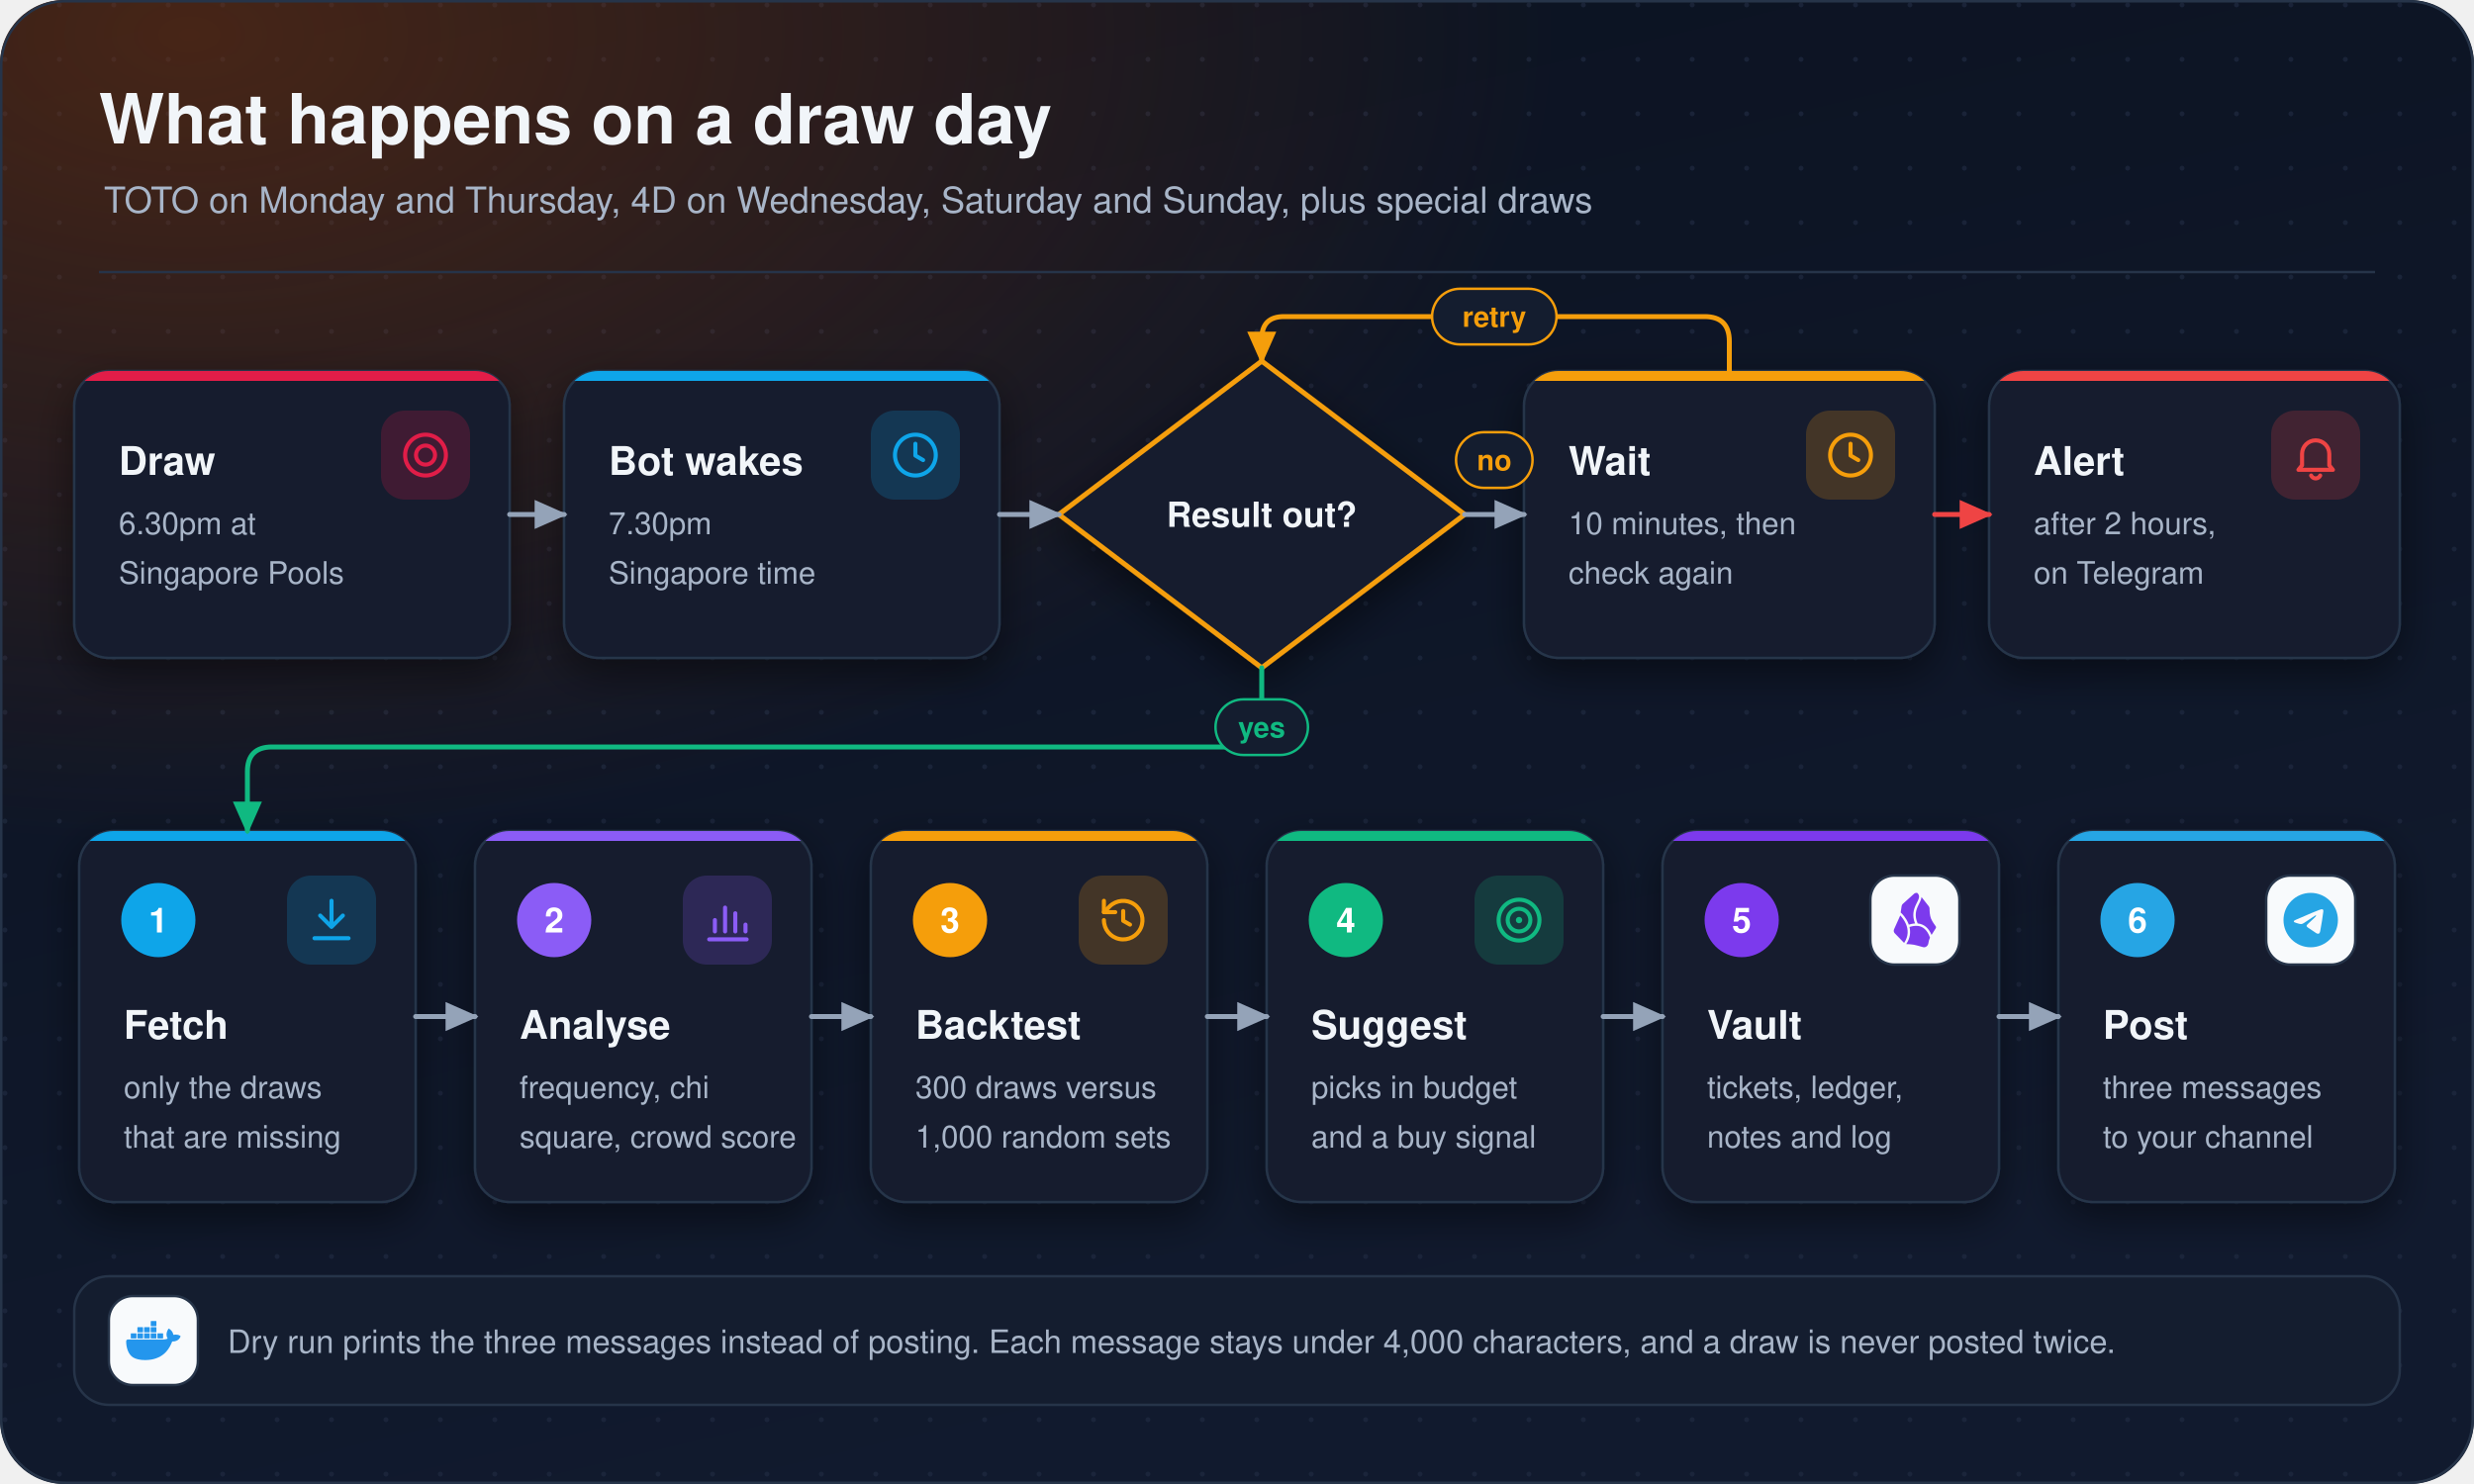
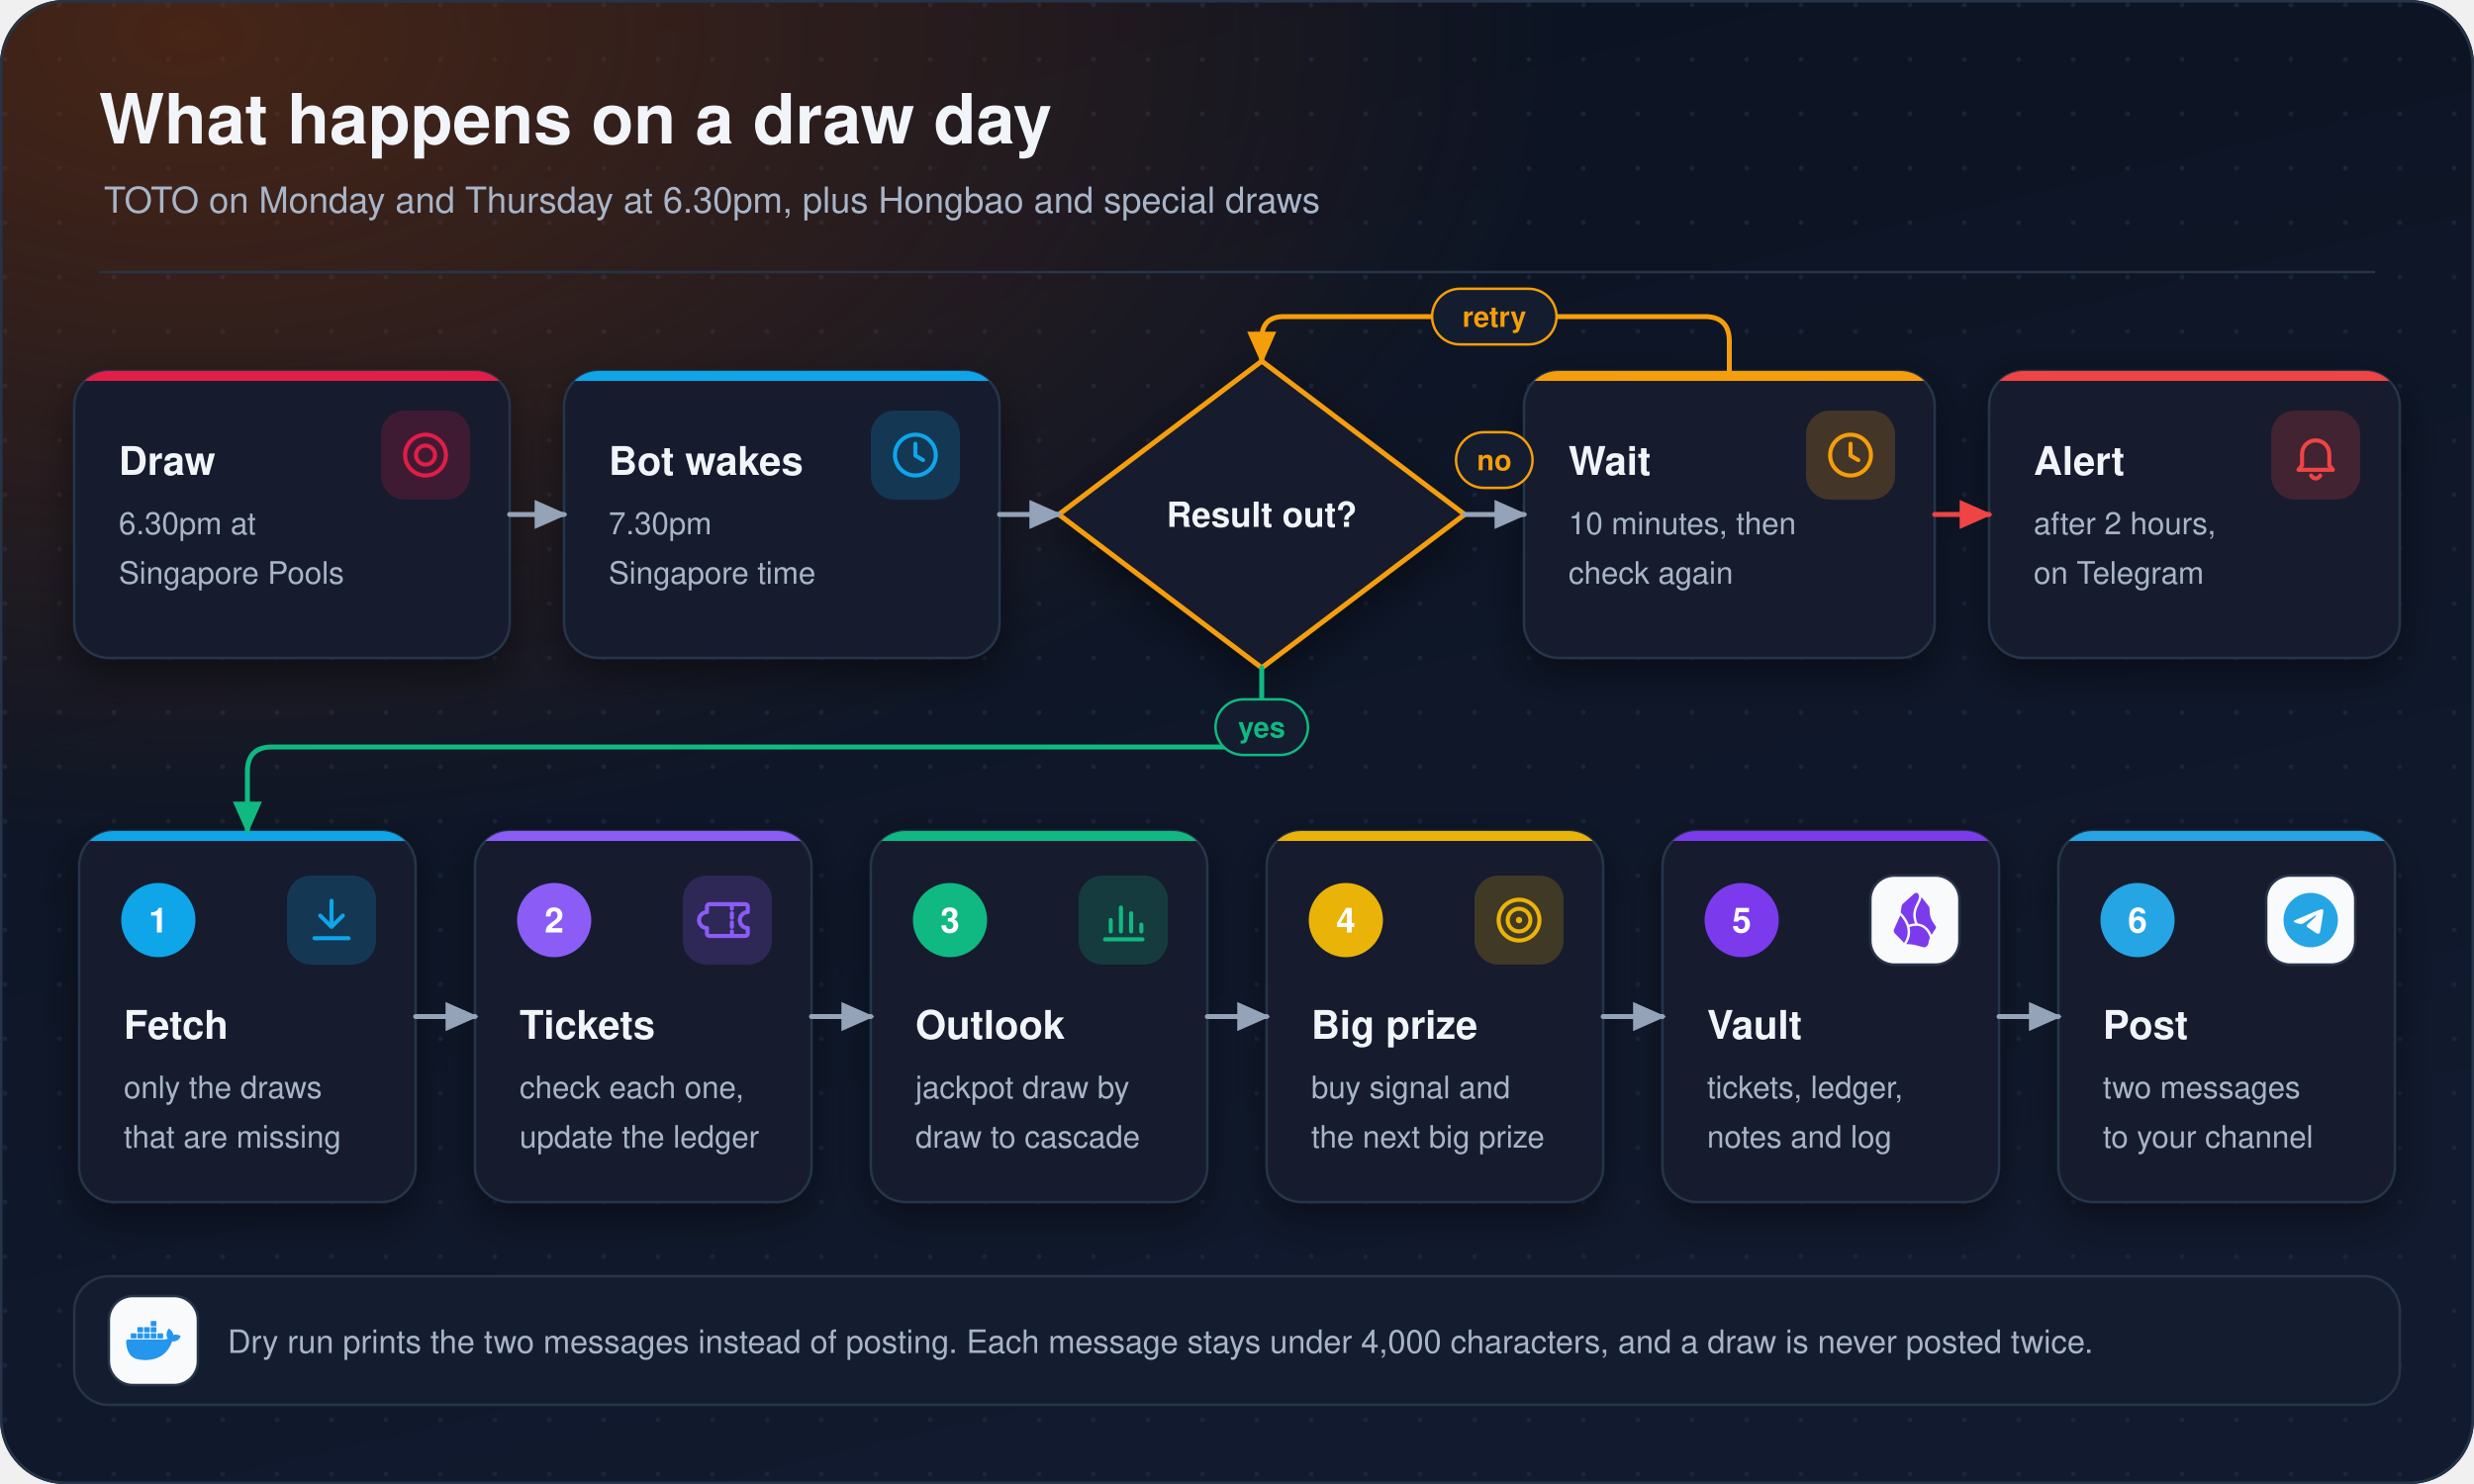
<svg xmlns="http://www.w3.org/2000/svg" viewBox="0 0 1000 600" width="1000" height="600" font-family="'Segoe UI', -apple-system, BlinkMacSystemFont, 'Helvetica Neue', Helvetica, Arial, sans-serif" role="img" aria-label="Huat Bot draw day">
  <defs>
    <linearGradient id="bg" x1="0" y1="0" x2="0.4" y2="1">
      <stop offset="0" stop-color="#0B1220" />
      <stop offset="1" stop-color="#111A2E" />
    </linearGradient>
    <radialGradient id="glow" cx="0.08" cy="0.02" r="0.55">
      <stop offset="0" stop-color="#78350F" stop-opacity="0.55" />
      <stop offset="1" stop-color="#78350F" stop-opacity="0" />
    </radialGradient>
    <linearGradient id="title" x1="0" y1="0" x2="1" y2="0">
      <stop offset="0" stop-color="#F87171" />
      <stop offset="1" stop-color="#FBBF24" />
    </linearGradient>
    <pattern id="dots" width="22" height="22" patternUnits="userSpaceOnUse">
      <circle cx="2" cy="2" r="1" fill="#1F2A40" />
    </pattern>
    <filter id="shadow" x="-15%" y="-15%" width="130%" height="150%">
      <feDropShadow dx="0" dy="6" stdDeviation="8" flood-color="#000000" flood-opacity="0.45" />
    </filter>
    <marker id="arrow-10b981" viewBox="0 0 10 10" refX="8.5" refY="5" markerWidth="7" markerHeight="7" orient="auto-start-reverse">
      <path d="M0,0.8 L9.5,5 L0,9.2 Z" fill="#10B981" />
    </marker>
    <marker id="arrow-94a3b8" viewBox="0 0 10 10" refX="8.5" refY="5" markerWidth="7" markerHeight="7" orient="auto-start-reverse">
      <path d="M0,0.8 L9.5,5 L0,9.2 Z" fill="#94A3B8" />
    </marker>
    <marker id="arrow-ef4444" viewBox="0 0 10 10" refX="8.5" refY="5" markerWidth="7" markerHeight="7" orient="auto-start-reverse">
      <path d="M0,0.8 L9.5,5 L0,9.2 Z" fill="#EF4444" />
    </marker>
    <marker id="arrow-f59e0b" viewBox="0 0 10 10" refX="8.5" refY="5" markerWidth="7" markerHeight="7" orient="auto-start-reverse">
      <path d="M0,0.8 L9.5,5 L0,9.2 Z" fill="#F59E0B" />
    </marker>
  </defs>
  <rect width="1000" height="600" rx="26" fill="url(#bg)" />
  <rect width="1000" height="600" rx="26" fill="url(#dots)" opacity="0.7" />
  <rect width="1000" height="600" rx="26" fill="url(#glow)" />
  <rect x="0.5" y="0.5" width="999" height="599" rx="26" fill="none" stroke="#263449" />
  <text x="40" y="58" font-size="28" font-weight="800" fill="#F1F5F9" text-anchor="start">What happens on a draw day</text>
-   <text x="42" y="86" font-size="14.5" font-weight="400" fill="#A8B5C8" text-anchor="start">TOTO on Monday and Thursday, 4D on Wednesday, Saturday and Sunday, plus special draws</text>
+   <text x="42" y="86" font-size="14.5" font-weight="400" fill="#A8B5C8" text-anchor="start">TOTO on Monday and Thursday at 6.30pm, plus Hongbao and special draws</text>
  <path d="M40 110 H960" stroke="#263449" stroke-width="1" />
  <g filter="url(#shadow)">
    <rect x="30" y="150" width="176" height="116" rx="14" fill="#141D2F" stroke="#263449" stroke-width="1" />
  </g>
  <clipPath id="clip3">
    <rect x="30" y="150" width="176" height="116" rx="14" />
  </clipPath>
  <rect x="30" y="150" width="176" height="4" fill="#E11D48" clip-path="url(#clip3)" />
  <rect x="154" y="166" width="36" height="36" rx="9.72" fill="#E11D48" fill-opacity="0.2" stroke="none" />
  <g transform="translate(161,173) scale(0.916667)" fill="none" stroke="#E11D48" stroke-width="1.8" stroke-linecap="round" stroke-linejoin="round" color="#E11D48">
    <circle cx="12" cy="12" r="9" />
    <circle cx="12" cy="12" r="4.2" />
  </g>
  <text x="48" y="192" font-size="16" font-weight="700" fill="#F1F5F9" text-anchor="start">Draw</text>
  <text x="48" y="216" font-size="12.5" font-weight="400" fill="#A8B5C8" text-anchor="start">6.30pm at</text>
  <text x="48" y="236" font-size="12.5" font-weight="400" fill="#A8B5C8" text-anchor="start">Singapore Pools</text>
  <g filter="url(#shadow)">
    <rect x="228" y="150" width="176" height="116" rx="14" fill="#141D2F" stroke="#263449" stroke-width="1" />
  </g>
  <clipPath id="clip10">
    <rect x="228" y="150" width="176" height="116" rx="14" />
  </clipPath>
  <rect x="228" y="150" width="176" height="4" fill="#0EA5E9" clip-path="url(#clip10)" />
  <rect x="352" y="166" width="36" height="36" rx="9.72" fill="#0EA5E9" fill-opacity="0.2" stroke="none" />
  <g transform="translate(359,173) scale(0.916667)" fill="none" stroke="#0EA5E9" stroke-width="1.8" stroke-linecap="round" stroke-linejoin="round" color="#0EA5E9">
    <circle cx="12" cy="12" r="9" />
    <path d="M12 7v5.2l3.4 2" />
  </g>
  <text x="246" y="192" font-size="16" font-weight="700" fill="#F1F5F9" text-anchor="start">Bot wakes</text>
  <text x="246" y="216" font-size="12.5" font-weight="400" fill="#A8B5C8" text-anchor="start">7.30pm</text>
  <text x="246" y="236" font-size="12.5" font-weight="400" fill="#A8B5C8" text-anchor="start">Singapore time</text>
  <g filter="url(#shadow)">
    <polygon points="510,146 592,208 510,270 428,208" fill="#141D2F" stroke="#F59E0B" stroke-width="2" stroke-linejoin="round" />
  </g>
  <text x="510" y="213" font-size="14" font-weight="700" fill="#F1F5F9" text-anchor="middle">Result out?</text>
  <g filter="url(#shadow)">
    <rect x="616" y="150" width="166" height="116" rx="14" fill="#141D2F" stroke="#263449" stroke-width="1" />
  </g>
  <clipPath id="clip18">
    <rect x="616" y="150" width="166" height="116" rx="14" />
  </clipPath>
  <rect x="616" y="150" width="166" height="4" fill="#F59E0B" clip-path="url(#clip18)" />
  <rect x="730" y="166" width="36" height="36" rx="9.72" fill="#F59E0B" fill-opacity="0.2" stroke="none" />
  <g transform="translate(737,173) scale(0.916667)" fill="none" stroke="#F59E0B" stroke-width="1.8" stroke-linecap="round" stroke-linejoin="round" color="#F59E0B">
    <circle cx="12" cy="12" r="9" />
    <path d="M12 7v5.2l3.4 2" />
  </g>
  <text x="634" y="192" font-size="16" font-weight="700" fill="#F1F5F9" text-anchor="start">Wait</text>
  <text x="634" y="216" font-size="12.5" font-weight="400" fill="#A8B5C8" text-anchor="start">10 minutes, then</text>
  <text x="634" y="236" font-size="12.5" font-weight="400" fill="#A8B5C8" text-anchor="start">check again</text>
  <g filter="url(#shadow)">
    <rect x="804" y="150" width="166" height="116" rx="14" fill="#141D2F" stroke="#263449" stroke-width="1" />
  </g>
  <clipPath id="clip25">
    <rect x="804" y="150" width="166" height="116" rx="14" />
  </clipPath>
  <rect x="804" y="150" width="166" height="4" fill="#EF4444" clip-path="url(#clip25)" />
  <rect x="918" y="166" width="36" height="36" rx="9.72" fill="#EF4444" fill-opacity="0.2" stroke="none" />
  <g transform="translate(925,173) scale(0.916667)" fill="none" stroke="#EF4444" stroke-width="1.8" stroke-linecap="round" stroke-linejoin="round" color="#EF4444">
    <path d="M6 16.5v-5a6 6 0 0 1 12 0v5l1.6 2H4.4z" />
    <path d="M10 21a2.2 2.2 0 0 0 4 0" />
  </g>
  <text x="822" y="192" font-size="16" font-weight="700" fill="#F1F5F9" text-anchor="start">Alert</text>
  <text x="822" y="216" font-size="12.5" font-weight="400" fill="#A8B5C8" text-anchor="start">after 2 hours,</text>
  <text x="822" y="236" font-size="12.5" font-weight="400" fill="#A8B5C8" text-anchor="start">on Telegram</text>
  <path d="M206,208 L228,208" fill="none" stroke="#94A3B8" stroke-width="2" stroke-linecap="round" stroke-linejoin="round" marker-end="url(#arrow-94a3b8)" />
  <path d="M404,208 L428,208" fill="none" stroke="#94A3B8" stroke-width="2" stroke-linecap="round" stroke-linejoin="round" marker-end="url(#arrow-94a3b8)" />
  <path d="M592,208 L616,208" fill="none" stroke="#94A3B8" stroke-width="2" stroke-linecap="round" stroke-linejoin="round" marker-end="url(#arrow-94a3b8)" />
  <rect x="588.539" y="174.75" width="30.921" height="22.5" rx="11.25" fill="#141D2F" stroke="#F59E0B" />
  <text x="604" y="190.14" font-size="11.5" font-weight="600" fill="#F59E0B" text-anchor="middle">no</text>
  <path d="M699,150 L699,138 Q699,128 689,128 L519,128 Q510,128 510,137 L510,146" fill="none" stroke="#F59E0B" stroke-width="2" stroke-linecap="round" stroke-linejoin="round" marker-end="url(#arrow-f59e0b)" />
  <rect x="578.848" y="116.75" width="50.303" height="22.5" rx="11.25" fill="#141D2F" stroke="#F59E0B" />
  <text x="604" y="132.14" font-size="11.5" font-weight="600" fill="#F59E0B" text-anchor="middle">retry</text>
  <path d="M782,208 L804,208" fill="none" stroke="#EF4444" stroke-width="2" stroke-linecap="round" stroke-linejoin="round" marker-end="url(#arrow-ef4444)" />
  <g filter="url(#shadow)">
    <rect x="32" y="336" width="136" height="150" rx="14" fill="#141D2F" stroke="#263449" stroke-width="1" />
  </g>
  <clipPath id="clip39">
    <rect x="32" y="336" width="136" height="150" rx="14" />
  </clipPath>
  <rect x="32" y="336" width="136" height="4" fill="#0EA5E9" clip-path="url(#clip39)" />
  <circle cx="64" cy="372" r="15" fill="#0EA5E9" />
  <text x="64" y="377" font-size="14" font-weight="700" fill="#FFFFFF" text-anchor="middle">1</text>
  <rect x="116" y="354" width="36" height="36" rx="9.72" fill="#0EA5E9" fill-opacity="0.2" stroke="none" />
  <g transform="translate(123,361) scale(0.916667)" fill="none" stroke="#0EA5E9" stroke-width="1.8" stroke-linecap="round" stroke-linejoin="round" color="#0EA5E9">
    <path d="M12 3.5v11M7 10l5 5 5-5M4.5 20h15" />
  </g>
  <text x="50" y="420" font-size="16" font-weight="700" fill="#F1F5F9" text-anchor="start">Fetch</text>
  <text x="50" y="444" font-size="12.5" font-weight="400" fill="#A8B5C8" text-anchor="start">only the draws</text>
  <text x="50" y="464" font-size="12.5" font-weight="400" fill="#A8B5C8" text-anchor="start">that are missing</text>
  <g filter="url(#shadow)">
    <rect x="192" y="336" width="136" height="150" rx="14" fill="#141D2F" stroke="#263449" stroke-width="1" />
  </g>
  <clipPath id="clip47">
    <rect x="192" y="336" width="136" height="150" rx="14" />
  </clipPath>
  <rect x="192" y="336" width="136" height="4" fill="#8B5CF6" clip-path="url(#clip47)" />
  <circle cx="224" cy="372" r="15" fill="#8B5CF6" />
  <text x="224" y="377" font-size="14" font-weight="700" fill="#FFFFFF" text-anchor="middle">2</text>
  <rect x="276" y="354" width="36" height="36" rx="9.72" fill="#8B5CF6" fill-opacity="0.2" stroke="none" />
  <g transform="translate(283,361) scale(0.916667)" fill="none" stroke="#8B5CF6" stroke-width="1.8" stroke-linecap="round" stroke-linejoin="round" color="#8B5CF6">
+     <path d="M3 8.5a2.5 2.5 0 0 0 0 7V18a1 1 0 0 0 1 1h16a1 1 0 0 0 1-1v-2.5a2.5 2.5 0 0 1 0-7V6a1 1 0 0 0-1-1H4a1 1 0 0 0-1 1z" />
+     <path d="M14 5v14" stroke-dasharray="2 2" />
+   </g>
+   <text x="210" y="420" font-size="16" font-weight="700" fill="#F1F5F9" text-anchor="start">Tickets</text>
+   <text x="210" y="444" font-size="12.5" font-weight="400" fill="#A8B5C8" text-anchor="start">check each one,</text>
+   <text x="210" y="464" font-size="12.5" font-weight="400" fill="#A8B5C8" text-anchor="start">update the ledger</text>
+   <g filter="url(#shadow)">
+     <rect x="352" y="336" width="136" height="150" rx="14" fill="#141D2F" stroke="#263449" stroke-width="1" />
+   </g>
+   <clipPath id="clip55">
+     <rect x="352" y="336" width="136" height="150" rx="14" />
+   </clipPath>
+   <rect x="352" y="336" width="136" height="4" fill="#10B981" clip-path="url(#clip55)" />
+   <circle cx="384" cy="372" r="15" fill="#10B981" />
+   <text x="384" y="377" font-size="14" font-weight="700" fill="#FFFFFF" text-anchor="middle">3</text>
+   <rect x="436" y="354" width="36" height="36" rx="9.72" fill="#10B981" fill-opacity="0.2" stroke="none" />
+   <g transform="translate(443,361) scale(0.916667)" fill="none" stroke="#10B981" stroke-width="1.8" stroke-linecap="round" stroke-linejoin="round" color="#10B981">
    <path d="M4 20.5h16.5" />
    <path d="M6.5 17v-5M11 17V6.5M15.5 17v-8M20 17v-3" />
  </g>
-   <text x="210" y="420" font-size="16" font-weight="700" fill="#F1F5F9" text-anchor="start">Analyse</text>
-   <text x="210" y="444" font-size="12.5" font-weight="400" fill="#A8B5C8" text-anchor="start">frequency, chi</text>
-   <text x="210" y="464" font-size="12.5" font-weight="400" fill="#A8B5C8" text-anchor="start">square, crowd score</text>
-   <g filter="url(#shadow)">
-     <rect x="352" y="336" width="136" height="150" rx="14" fill="#141D2F" stroke="#263449" stroke-width="1" />
-   </g>
-   <clipPath id="clip55">
-     <rect x="352" y="336" width="136" height="150" rx="14" />
-   </clipPath>
-   <rect x="352" y="336" width="136" height="4" fill="#F59E0B" clip-path="url(#clip55)" />
-   <circle cx="384" cy="372" r="15" fill="#F59E0B" />
-   <text x="384" y="377" font-size="14" font-weight="700" fill="#FFFFFF" text-anchor="middle">3</text>
-   <rect x="436" y="354" width="36" height="36" rx="9.72" fill="#F59E0B" fill-opacity="0.2" stroke="none" />
-   <g transform="translate(443,361) scale(0.916667)" fill="none" stroke="#F59E0B" stroke-width="1.8" stroke-linecap="round" stroke-linejoin="round" color="#F59E0B">
-     <path d="M3.5 12a8.5 8.5 0 1 0 2.6-6.1L3.5 8.5" />
-     <path d="M3.5 3.5v5h5" />
-     <path d="M12 8v4.3l3 1.7" />
-   </g>
-   <text x="370" y="420" font-size="16" font-weight="700" fill="#F1F5F9" text-anchor="start">Backtest</text>
-   <text x="370" y="444" font-size="12.5" font-weight="400" fill="#A8B5C8" text-anchor="start">300 draws versus</text>
-   <text x="370" y="464" font-size="12.5" font-weight="400" fill="#A8B5C8" text-anchor="start">1,000 random sets</text>
+   <text x="370" y="420" font-size="16" font-weight="700" fill="#F1F5F9" text-anchor="start">Outlook</text>
+   <text x="370" y="444" font-size="12.5" font-weight="400" fill="#A8B5C8" text-anchor="start">jackpot draw by</text>
+   <text x="370" y="464" font-size="12.5" font-weight="400" fill="#A8B5C8" text-anchor="start">draw to cascade</text>
  <g filter="url(#shadow)">
    <rect x="512" y="336" width="136" height="150" rx="14" fill="#141D2F" stroke="#263449" stroke-width="1" />
  </g>
  <clipPath id="clip63">
    <rect x="512" y="336" width="136" height="150" rx="14" />
  </clipPath>
-   <rect x="512" y="336" width="136" height="4" fill="#10B981" clip-path="url(#clip63)" />
-   <circle cx="544" cy="372" r="15" fill="#10B981" />
+   <rect x="512" y="336" width="136" height="4" fill="#EAB308" clip-path="url(#clip63)" />
+   <circle cx="544" cy="372" r="15" fill="#EAB308" />
  <text x="544" y="377" font-size="14" font-weight="700" fill="#FFFFFF" text-anchor="middle">4</text>
-   <rect x="596" y="354" width="36" height="36" rx="9.72" fill="#10B981" fill-opacity="0.2" stroke="none" />
-   <g transform="translate(603,361) scale(0.916667)" fill="none" stroke="#10B981" stroke-width="1.8" stroke-linecap="round" stroke-linejoin="round" color="#10B981">
+   <rect x="596" y="354" width="36" height="36" rx="9.72" fill="#EAB308" fill-opacity="0.2" stroke="none" />
+   <g transform="translate(603,361) scale(0.916667)" fill="none" stroke="#EAB308" stroke-width="1.8" stroke-linecap="round" stroke-linejoin="round" color="#EAB308">
    <circle cx="12" cy="12" r="9" />
    <circle cx="12" cy="12" r="5" />
    <circle cx="12" cy="12" r="1.4" fill="currentColor" stroke="none" />
  </g>
-   <text x="530" y="420" font-size="16" font-weight="700" fill="#F1F5F9" text-anchor="start">Suggest</text>
-   <text x="530" y="444" font-size="12.5" font-weight="400" fill="#A8B5C8" text-anchor="start">picks in budget</text>
-   <text x="530" y="464" font-size="12.5" font-weight="400" fill="#A8B5C8" text-anchor="start">and a buy signal</text>
+   <text x="530" y="420" font-size="16" font-weight="700" fill="#F1F5F9" text-anchor="start">Big prize</text>
+   <text x="530" y="444" font-size="12.5" font-weight="400" fill="#A8B5C8" text-anchor="start">buy signal and</text>
+   <text x="530" y="464" font-size="12.5" font-weight="400" fill="#A8B5C8" text-anchor="start">the next big prize</text>
  <g filter="url(#shadow)">
    <rect x="672" y="336" width="136" height="150" rx="14" fill="#141D2F" stroke="#263449" stroke-width="1" />
  </g>
  <clipPath id="clip71">
    <rect x="672" y="336" width="136" height="150" rx="14" />
  </clipPath>
  <rect x="672" y="336" width="136" height="4" fill="#7C3AED" clip-path="url(#clip71)" />
  <circle cx="704" cy="372" r="15" fill="#7C3AED" />
  <text x="704" y="377" font-size="14" font-weight="700" fill="#FFFFFF" text-anchor="middle">5</text>
  <rect x="756" y="354" width="36" height="36" rx="9.72" fill="#F8FAFC" fill-opacity="1" stroke="#263449" />
  <g transform="translate(763,361) scale(0.916667)">
    <path fill="#7C3AED" d="M19.355 18.538a68.967 68.959 0 0 0 1.858-2.954.81.81 0 0 0-.062-.9c-.516-.685-1.504-2.075-2.042-3.362-.553-1.321-.636-3.375-.64-4.377a1.707 1.707 0 0 0-.358-1.05l-3.198-4.064a3.744 3.744 0 0 1-.076.543c-.106.503-.307 1.004-.536 1.5-.134.29-.29.6-.446.914l-.31.626c-.516 1.068-.997 2.227-1.132 3.59-.124 1.26.046 2.73.815 4.481.128.011.257.025.386.044a6.363 6.363 0 0 1 3.326 1.505c.916.79 1.744 1.922 2.415 3.5zM8.199 22.569c.073.012.146.02.22.02.78.024 2.095.092 3.16.29.87.16 2.593.64 4.01 1.055 1.083.316 2.198-.548 2.355-1.664.114-.814.33-1.735.725-2.58l-.01.005c-.67-1.87-1.522-3.078-2.416-3.849a5.295 5.295 0 0 0-2.778-1.257c-1.54-.216-2.952.19-3.84.45.532 2.218.368 4.829-1.425 7.531zM5.533 9.938c-.023.1-.056.197-.098.29L2.82 16.059a1.602 1.602 0 0 0 .313 1.772l4.116 4.24c2.103-3.101 1.796-6.02.836-8.3-.728-1.73-1.832-3.081-2.55-3.831zM9.32 14.01c.615-.183 1.606-.465 2.745-.534-.683-1.725-.848-3.233-.716-4.577.154-1.552.7-2.847 1.235-3.95.113-.235.223-.454.328-.664.149-.297.288-.577.419-.86.217-.47.379-.885.46-1.27.08-.38.08-.72-.014-1.043-.095-.325-.297-.675-.68-1.06a1.6 1.6 0 0 0-1.475.36l-4.95 4.452a1.602 1.602 0 0 0-.513.952l-.427 2.83c.672.59 2.328 2.316 3.335 4.711.09.21.175.43.253.653z" />
  </g>
  <text x="690" y="420" font-size="16" font-weight="700" fill="#F1F5F9" text-anchor="start">Vault</text>
  <text x="690" y="444" font-size="12.5" font-weight="400" fill="#A8B5C8" text-anchor="start">tickets, ledger,</text>
  <text x="690" y="464" font-size="12.5" font-weight="400" fill="#A8B5C8" text-anchor="start">notes and log</text>
  <g filter="url(#shadow)">
    <rect x="832" y="336" width="136" height="150" rx="14" fill="#141D2F" stroke="#263449" stroke-width="1" />
  </g>
  <clipPath id="clip79">
    <rect x="832" y="336" width="136" height="150" rx="14" />
  </clipPath>
  <rect x="832" y="336" width="136" height="4" fill="#26A5E4" clip-path="url(#clip79)" />
  <circle cx="864" cy="372" r="15" fill="#26A5E4" />
  <text x="864" y="377" font-size="14" font-weight="700" fill="#FFFFFF" text-anchor="middle">6</text>
  <rect x="916" y="354" width="36" height="36" rx="9.72" fill="#F8FAFC" fill-opacity="1" stroke="#263449" />
  <g transform="translate(923,361) scale(0.916667)">
    <path fill="#26A5E4" d="M11.944 0A12 12 0 0 0 0 12a12 12 0 0 0 12 12 12 12 0 0 0 12-12A12 12 0 0 0 12 0a12 12 0 0 0-.056 0zm4.962 7.224c.1-.002.321.023.465.14a.506.506 0 0 1 .171.325c.016.093.036.306.02.472-.18 1.898-.962 6.502-1.36 8.627-.168.9-.499 1.201-.82 1.23-.696.065-1.225-.46-1.9-.902-1.056-.693-1.653-1.124-2.678-1.8-1.185-.78-.417-1.21.258-1.91.177-.184 3.247-2.977 3.307-3.23.007-.032.014-.15-.056-.212s-.174-.041-.249-.024c-.106.024-1.793 1.14-5.061 3.345-.48.33-.913.49-1.302.48-.428-.008-1.252-.241-1.865-.44-.752-.245-1.349-.374-1.297-.789.027-.216.325-.437.893-.663 3.498-1.524 5.83-2.529 6.998-3.014 3.332-1.386 4.025-1.627 4.476-1.635z" />
  </g>
  <text x="850" y="420" font-size="16" font-weight="700" fill="#F1F5F9" text-anchor="start">Post</text>
-   <text x="850" y="444" font-size="12.5" font-weight="400" fill="#A8B5C8" text-anchor="start">three messages</text>
+   <text x="850" y="444" font-size="12.5" font-weight="400" fill="#A8B5C8" text-anchor="start">two messages</text>
  <text x="850" y="464" font-size="12.5" font-weight="400" fill="#A8B5C8" text-anchor="start">to your channel</text>
  <path d="M168,411 L192,411" fill="none" stroke="#94A3B8" stroke-width="2" stroke-linecap="round" stroke-linejoin="round" marker-end="url(#arrow-94a3b8)" />
  <path d="M328,411 L352,411" fill="none" stroke="#94A3B8" stroke-width="2" stroke-linecap="round" stroke-linejoin="round" marker-end="url(#arrow-94a3b8)" />
  <path d="M488,411 L512,411" fill="none" stroke="#94A3B8" stroke-width="2" stroke-linecap="round" stroke-linejoin="round" marker-end="url(#arrow-94a3b8)" />
  <path d="M648,411 L672,411" fill="none" stroke="#94A3B8" stroke-width="2" stroke-linecap="round" stroke-linejoin="round" marker-end="url(#arrow-94a3b8)" />
  <path d="M808,411 L832,411" fill="none" stroke="#94A3B8" stroke-width="2" stroke-linecap="round" stroke-linejoin="round" marker-end="url(#arrow-94a3b8)" />
  <path d="M510,270 L510,292 Q510,302 500,302 L110,302 Q100,302 100,312 L100,336" fill="none" stroke="#10B981" stroke-width="2" stroke-linecap="round" stroke-linejoin="round" marker-end="url(#arrow-10b981)" />
  <rect x="491.309" y="282.75" width="37.382" height="22.5" rx="11.25" fill="#141D2F" stroke="#10B981" />
  <text x="510" y="298.14" font-size="11.5" font-weight="600" fill="#10B981" text-anchor="middle">yes</text>
  <rect x="30" y="516" width="940" height="52" rx="14" fill="#141D2F" stroke="#263449" />
  <rect x="44" y="524" width="36" height="36" rx="9.72" fill="#F8FAFC" fill-opacity="1" stroke="#263449" />
  <g transform="translate(51,531) scale(0.916667)">
    <path fill="#2496ED" d="M13.983 11.078h2.119a.186.186 0 00.186-.185V9.006a.186.186 0 00-.186-.186h-2.119a.185.185 0 00-.185.185v1.888c0 .102.083.185.185.185m-2.954-5.43h2.118a.186.186 0 00.186-.186V3.574a.186.186 0 00-.186-.185h-2.118a.185.185 0 00-.185.185v1.888c0 .102.082.185.185.185m0 2.716h2.118a.187.187 0 00.186-.186V6.29a.186.186 0 00-.186-.185h-2.118a.185.185 0 00-.185.185v1.887c0 .102.082.185.185.186m-2.93 0h2.12a.186.186 0 00.184-.186V6.29a.185.185 0 00-.185-.185H8.1a.185.185 0 00-.185.185v1.887c0 .102.083.185.185.186m-2.964 0h2.119a.186.186 0 00.185-.186V6.29a.185.185 0 00-.185-.185H5.136a.186.186 0 00-.186.185v1.887c0 .102.084.185.186.186m5.893 2.715h2.118a.186.186 0 00.186-.185V9.006a.186.186 0 00-.186-.186h-2.118a.185.185 0 00-.185.185v1.888c0 .102.082.185.185.185m-2.93 0h2.12a.185.185 0 00.184-.185V9.006a.185.185 0 00-.184-.186h-2.12a.185.185 0 00-.184.185v1.888c0 .102.083.185.185.185m-2.964 0h2.119a.185.185 0 00.185-.185V9.006a.185.185 0 00-.184-.186h-2.12a.186.186 0 00-.186.186v1.887c0 .102.084.185.186.185m-2.92 0h2.12a.185.185 0 00.184-.185V9.006a.185.185 0 00-.184-.186h-2.12a.185.185 0 00-.184.185v1.888c0 .102.082.185.185.185M23.763 9.89c-.065-.051-.672-.51-1.954-.51-.338.001-.676.03-1.01.087-.248-1.7-1.653-2.53-1.716-2.566l-.344-.199-.226.327c-.284.438-.49.922-.612 1.43-.23.97-.09 1.882.403 2.661-.595.332-1.55.413-1.744.42H.751a.751.751 0 00-.75.748 11.376 11.376 0 00.692 4.062c.545 1.428 1.355 2.48 2.41 3.124 1.18.723 3.1 1.137 5.275 1.137.983.003 1.963-.086 2.93-.266a12.248 12.248 0 003.823-1.389c.98-.567 1.86-1.288 2.61-2.136 1.252-1.418 1.998-2.997 2.553-4.4h.221c1.372 0 2.215-.549 2.68-1.009.309-.293.55-.65.707-1.046l.098-.288Z" />
  </g>
-   <text x="92" y="547" font-size="13" font-weight="400" fill="#A8B5C8" text-anchor="start">Dry run prints the three messages instead of posting. Each message stays under 4,000 characters, and a draw is never posted twice.</text>
+   <text x="92" y="547" font-size="13" font-weight="400" fill="#A8B5C8" text-anchor="start">Dry run prints the two messages instead of posting. Each message stays under 4,000 characters, and a draw is never posted twice.</text>
</svg>
